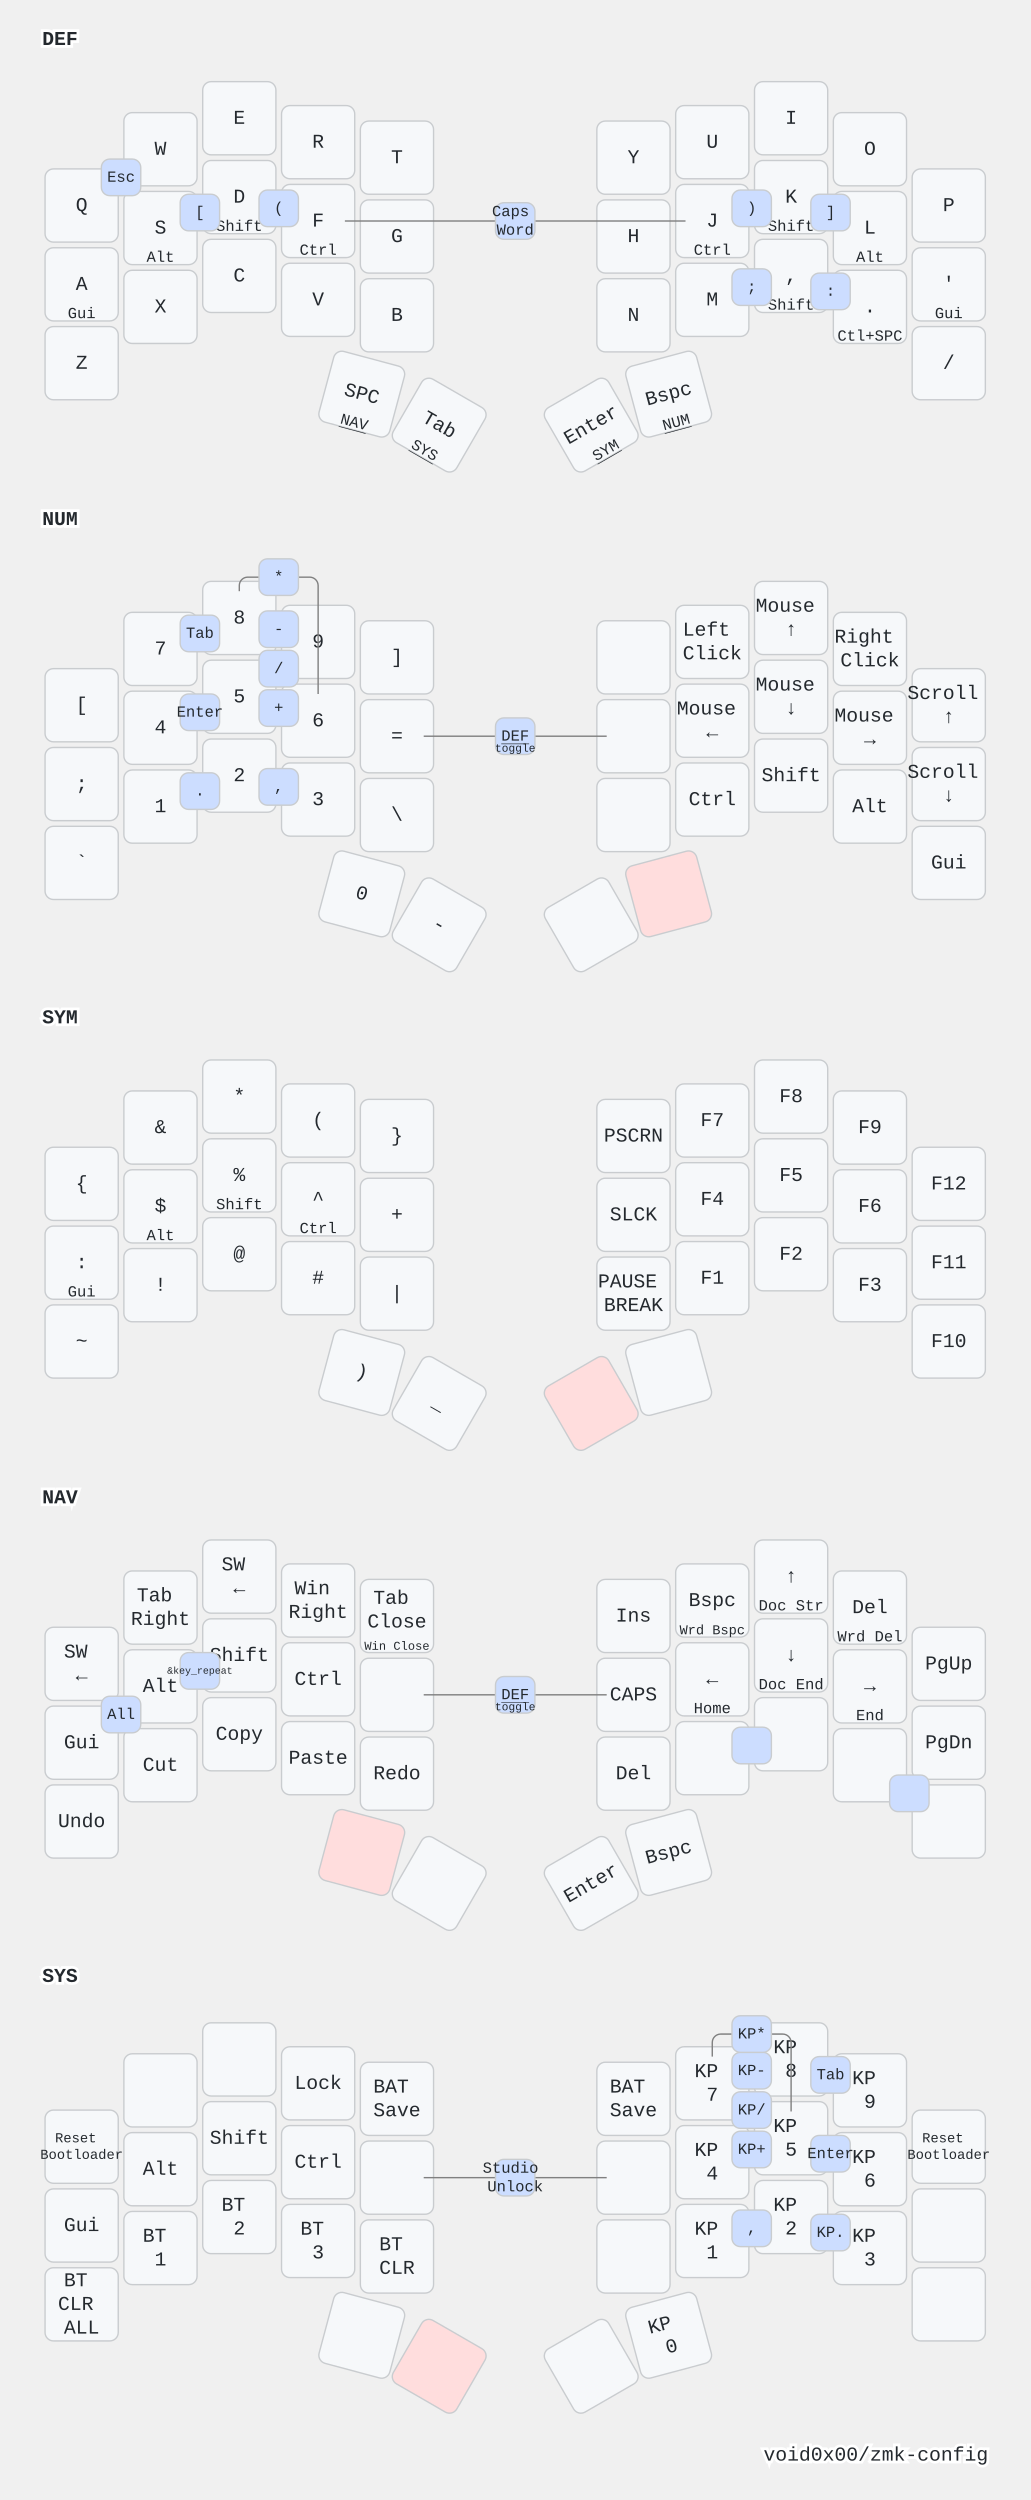
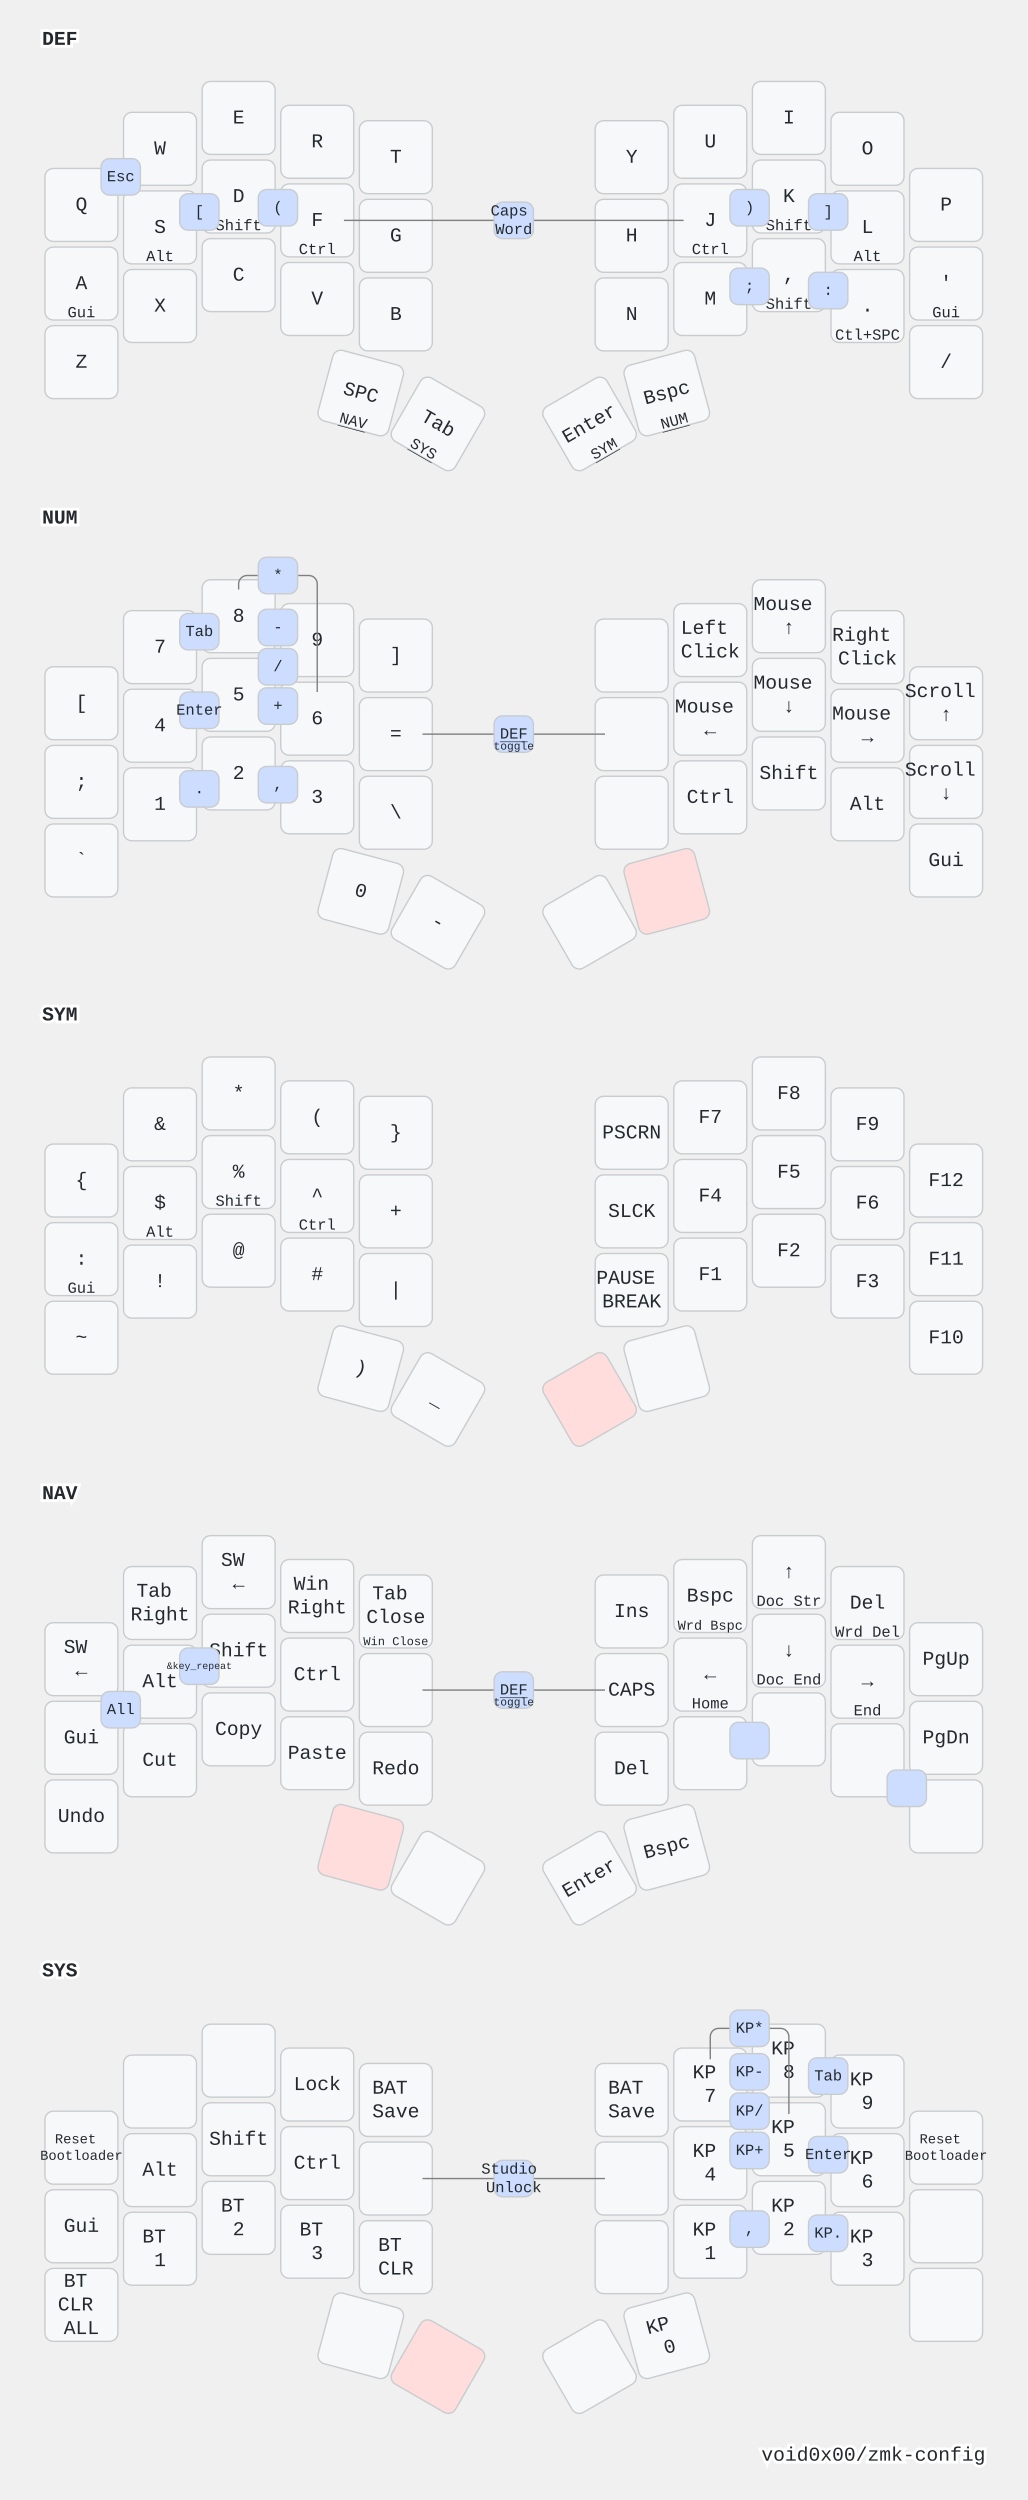
- <svg xmlns="http://www.w3.org/2000/svg" xmlns:xlink="http://www.w3.org/1999/xlink" width="732" height="1776" viewBox="0 0 732 1776" class="keymap">
+ <svg xmlns="http://www.w3.org/2000/svg" xmlns:xlink="http://www.w3.org/1999/xlink" width="732" height="1781" viewBox="0 0 732 1781" class="keymap">
  <defs>/* start glyphs */
<svg id="mdi:play-pause">
      <svg id="mdi-play-pause" viewBox="0 0 24 24">
        <path d="M3,5V19L11,12M13,19H16V5H13M18,5V19H21V5" />
      </svg>
    </svg>
    <svg id="mdi:skip-backward">
      <svg id="mdi-skip-backward" viewBox="0 0 24 24">
        <path d="M20,5V19L13,12M6,5V19H4V5M13,5V19L6,12" />
      </svg>
    </svg>
    <svg id="mdi:skip-forward">
      <svg id="mdi-skip-forward" viewBox="0 0 24 24">
        <path d="M4,5V19L11,12M18,5V19H20V5M11,5V19L18,12" />
      </svg>
    </svg>
    <svg id="mdi:volume-high">
      <svg id="mdi-volume-high" viewBox="0 0 24 24">
        <path d="M14,3.23V5.29C16.89,6.15 19,8.83 19,12C19,15.17 16.89,17.84 14,18.7V20.77C18,19.86 21,16.28 21,12C21,7.72 18,4.14 14,3.23M16.5,12C16.5,10.23 15.5,8.71 14,7.97V16C15.5,15.29 16.5,13.76 16.5,12M3,9V15H7L12,20V4L7,9H3Z" />
      </svg>
    </svg>
    <svg id="mdi:volume-medium">
      <svg id="mdi-volume-medium" viewBox="0 0 24 24">
        <path d="M5,9V15H9L14,20V4L9,9M18.5,12C18.5,10.23 17.5,8.71 16,7.97V16C17.5,15.29 18.5,13.76 18.5,12Z" />
      </svg>
    </svg>
    <svg id="mdi:volume-off">
      <svg id="mdi-volume-off" viewBox="0 0 24 24">
        <path d="M12,4L9.91,6.09L12,8.18M4.27,3L3,4.27L7.73,9H3V15H7L12,20V13.27L16.25,17.53C15.58,18.04 14.83,18.46 14,18.7V20.77C15.38,20.45 16.63,19.82 17.68,18.96L19.73,21L21,19.73L12,10.73M19,12C19,12.94 18.8,13.82 18.46,14.64L19.97,16.15C20.62,14.91 21,13.5 21,12C21,7.72 18,4.14 14,3.23V5.29C16.89,6.15 19,8.83 19,12M16.5,12C16.5,10.23 15.5,8.71 14,7.97V10.18L16.45,12.63C16.5,12.43 16.5,12.21 16.5,12Z" />
      </svg>
    </svg>
  </defs>/* end glyphs */
<style>/* inherit to force styles through use tags */
svg path {
    fill: inherit;
}

/* font and background color specifications */
svg.keymap {
    font-family: SFMono-Regular,Consolas,Liberation Mono,Menlo,monospace;
    font-size: 14px;
    font-kerning: normal;
    text-rendering: optimizeLegibility;
    fill: #24292e;
}

/* default key styling */
rect.key {
    fill: #f6f8fa;
}

rect.key, rect.combo {
    stroke: #c9cccf;
    stroke-width: 1;
}

/* default key side styling, only used is draw_key_sides is set */
rect.side {
    filter: brightness(90%);
}

/* color accent for combo boxes */
rect.combo, rect.combo-separate {
    fill: #cdf;
}

/* color accent for held keys */
rect.held, rect.combo.held {
    fill: #fdd;
}

/* color accent for ghost (optional) keys */
rect.ghost, rect.combo.ghost {
    stroke-dasharray: 4, 4;
    stroke-width: 2;
}

text {
    text-anchor: middle;
    dominant-baseline: middle;
}

/* styling for layer labels */
text.label {
    font-weight: bold;
    text-anchor: start;
    stroke: white;
    stroke-width: 4;
    paint-order: stroke;
}

/* styling for optional footer */
text.footer {
    text-anchor: end;
    dominant-baseline: auto;
    stroke: white;
    stroke-width: 4;
    paint-order: stroke;
}

/* styling for combo tap, and key non-tap label text */
text.combo, text.hold, text.shifted, text.left, text.right, text.tl, text.tr, text.bl, text.br {
    font-size: 11px;
}

text.hold, text.bl, text.br {
    text-anchor: middle;
    dominant-baseline: auto;
}

text.shifted, text.tl, text.tr {
    text-anchor: middle;
    dominant-baseline: hanging;
}

text.left, text.tl, text.bl {
    text-anchor: start;
}

text.right, text.tr, text.br {
    text-anchor: end;
}

text.layer-activator {
    text-decoration: underline;
}

/* styling for hold/shifted label text in combo box */
text.combo.hold, text.combo.shifted, text.combo.left, text.combo.right {
    font-size: 8px;
}

/* lighter symbol for transparent keys */
text.trans {
    fill: #7b7e81;
}

/* styling for combo dendrons */
path.combo {
    stroke-width: 1;
    stroke: gray;
    fill: none;
}

/* Start Tabler Icons Cleanup */
/* cannot use height/width with glyphs */
.icon-tabler &gt; path {
    fill: inherit;
    stroke: inherit;
    stroke-width: 2;
}
/* hide tabler's default box */
.icon-tabler &gt; path[stroke="none"][fill="none"] {
    visibility: hidden;
}
/* End Tabler Icons Cleanup */

@media (prefers-color-scheme: dark) {
svg.keymap { fill: #d1d6db; }
rect.key { fill: #3f4750; }
rect.key, rect.combo { stroke: #60666c; }
rect.combo, rect.combo-separate { fill: #1f3d7a; }
rect.held, rect.combo.held { fill: #854747; }
text.label, text.footer { stroke: black; }
text.trans { fill: #7e8184; }
path.combo { stroke: #7f7f7f; }

}</style>
  <g transform="translate(30, 0)" class="layer-DEF">
    <text x="0" y="28" class="label" id="DEF">DEF</text>
    <g transform="translate(0, 56)">
      <g transform="translate(28, 90)" class="key keypos-0">
        <rect rx="6" ry="6" x="-26" y="-26" width="52" height="52" class="key" />
        <text x="0" y="0" class="key tap">Q</text>
      </g>
      <g transform="translate(84, 50)" class="key keypos-1">
        <rect rx="6" ry="6" x="-26" y="-26" width="52" height="52" class="key" />
        <text x="0" y="0" class="key tap">W</text>
      </g>
      <g transform="translate(140, 28)" class="key keypos-2">
        <rect rx="6" ry="6" x="-26" y="-26" width="52" height="52" class="key" />
        <text x="0" y="0" class="key tap">E</text>
      </g>
      <g transform="translate(196, 45)" class="key keypos-3">
        <rect rx="6" ry="6" x="-26" y="-26" width="52" height="52" class="key" />
        <text x="0" y="0" class="key tap">R</text>
      </g>
      <g transform="translate(252, 56)" class="key keypos-4">
        <rect rx="6" ry="6" x="-26" y="-26" width="52" height="52" class="key" />
        <text x="0" y="0" class="key tap">T</text>
      </g>
      <g transform="translate(420, 56)" class="key keypos-5">
        <rect rx="6" ry="6" x="-26" y="-26" width="52" height="52" class="key" />
        <text x="0" y="0" class="key tap">Y</text>
      </g>
      <g transform="translate(476, 45)" class="key keypos-6">
        <rect rx="6" ry="6" x="-26" y="-26" width="52" height="52" class="key" />
        <text x="0" y="0" class="key tap">U</text>
      </g>
      <g transform="translate(532, 28)" class="key keypos-7">
        <rect rx="6" ry="6" x="-26" y="-26" width="52" height="52" class="key" />
        <text x="0" y="0" class="key tap">I</text>
      </g>
      <g transform="translate(588, 50)" class="key keypos-8">
        <rect rx="6" ry="6" x="-26" y="-26" width="52" height="52" class="key" />
        <text x="0" y="0" class="key tap">O</text>
      </g>
      <g transform="translate(644, 90)" class="key keypos-9">
        <rect rx="6" ry="6" x="-26" y="-26" width="52" height="52" class="key" />
        <text x="0" y="0" class="key tap">P</text>
      </g>
      <g transform="translate(28, 146)" class="key keypos-10">
        <rect rx="6" ry="6" x="-26" y="-26" width="52" height="52" class="key" />
        <text x="0" y="0" class="key tap">A</text>
        <text x="0" y="24" class="key hold">Gui</text>
      </g>
      <g transform="translate(84, 106)" class="key keypos-11">
        <rect rx="6" ry="6" x="-26" y="-26" width="52" height="52" class="key" />
        <text x="0" y="0" class="key tap">S</text>
        <text x="0" y="24" class="key hold">Alt</text>
      </g>
      <g transform="translate(140, 84)" class="key keypos-12">
        <rect rx="6" ry="6" x="-26" y="-26" width="52" height="52" class="key" />
        <text x="0" y="0" class="key tap">D</text>
        <text x="0" y="24" class="key hold">Shift</text>
      </g>
      <g transform="translate(196, 101)" class="key keypos-13">
        <rect rx="6" ry="6" x="-26" y="-26" width="52" height="52" class="key" />
        <text x="0" y="0" class="key tap">F</text>
        <text x="0" y="24" class="key hold">Ctrl</text>
      </g>
      <g transform="translate(252, 112)" class="key keypos-14">
        <rect rx="6" ry="6" x="-26" y="-26" width="52" height="52" class="key" />
        <text x="0" y="0" class="key tap">G</text>
      </g>
      <g transform="translate(420, 112)" class="key keypos-15">
        <rect rx="6" ry="6" x="-26" y="-26" width="52" height="52" class="key" />
        <text x="0" y="0" class="key tap">H</text>
      </g>
      <g transform="translate(476, 101)" class="key keypos-16">
        <rect rx="6" ry="6" x="-26" y="-26" width="52" height="52" class="key" />
        <text x="0" y="0" class="key tap">J</text>
        <text x="0" y="24" class="key hold">Ctrl</text>
      </g>
      <g transform="translate(532, 84)" class="key keypos-17">
        <rect rx="6" ry="6" x="-26" y="-26" width="52" height="52" class="key" />
        <text x="0" y="0" class="key tap">K</text>
        <text x="0" y="24" class="key hold">Shift</text>
      </g>
      <g transform="translate(588, 106)" class="key keypos-18">
        <rect rx="6" ry="6" x="-26" y="-26" width="52" height="52" class="key" />
        <text x="0" y="0" class="key tap">L</text>
        <text x="0" y="24" class="key hold">Alt</text>
      </g>
      <g transform="translate(644, 146)" class="key keypos-19">
        <rect rx="6" ry="6" x="-26" y="-26" width="52" height="52" class="key" />
        <text x="0" y="0" class="key tap">'</text>
        <text x="0" y="24" class="key hold">Gui</text>
      </g>
      <g transform="translate(28, 202)" class="key keypos-20">
        <rect rx="6" ry="6" x="-26" y="-26" width="52" height="52" class="key" />
        <text x="0" y="0" class="key tap">Z</text>
      </g>
      <g transform="translate(84, 162)" class="key keypos-21">
        <rect rx="6" ry="6" x="-26" y="-26" width="52" height="52" class="key" />
        <text x="0" y="0" class="key tap">X</text>
      </g>
      <g transform="translate(140, 140)" class="key keypos-22">
        <rect rx="6" ry="6" x="-26" y="-26" width="52" height="52" class="key" />
        <text x="0" y="0" class="key tap">C</text>
      </g>
      <g transform="translate(196, 157)" class="key keypos-23">
        <rect rx="6" ry="6" x="-26" y="-26" width="52" height="52" class="key" />
        <text x="0" y="0" class="key tap">V</text>
      </g>
      <g transform="translate(252, 168)" class="key keypos-24">
        <rect rx="6" ry="6" x="-26" y="-26" width="52" height="52" class="key" />
        <text x="0" y="0" class="key tap">B</text>
      </g>
      <g transform="translate(420, 168)" class="key keypos-25">
        <rect rx="6" ry="6" x="-26" y="-26" width="52" height="52" class="key" />
        <text x="0" y="0" class="key tap">N</text>
      </g>
      <g transform="translate(476, 157)" class="key keypos-26">
        <rect rx="6" ry="6" x="-26" y="-26" width="52" height="52" class="key" />
        <text x="0" y="0" class="key tap">M</text>
      </g>
      <g transform="translate(532, 140)" class="key keypos-27">
        <rect rx="6" ry="6" x="-26" y="-26" width="52" height="52" class="key" />
        <text x="0" y="0" class="key tap">,</text>
        <text x="0" y="24" class="key hold">Shift</text>
      </g>
      <g transform="translate(588, 162)" class="key keypos-28">
        <rect rx="6" ry="6" x="-26" y="-26" width="52" height="52" class="key" />
        <text x="0" y="0" class="key tap">.</text>
        <text x="0" y="24" class="key hold">Ctl+SPC</text>
      </g>
      <g transform="translate(644, 202)" class="key keypos-29">
        <rect rx="6" ry="6" x="-26" y="-26" width="52" height="52" class="key" />
        <text x="0" y="0" class="key tap">/</text>
      </g>
      <g transform="translate(227, 224) rotate(15.0)" class="key keypos-30">
        <rect rx="6" ry="6" x="-26" y="-26" width="52" height="52" class="key" />
        <text x="0" y="0" class="key tap">SPC</text>
        <a href="#NAV">
          <text x="0" y="24" class="key hold layer-activator">NAV</text>
        </a>
      </g>
      <g transform="translate(282, 246) rotate(30.0)" class="key keypos-31">
        <rect rx="6" ry="6" x="-26" y="-26" width="52" height="52" class="key" />
        <text x="0" y="0" class="key tap">Tab</text>
        <a href="#SYS">
          <text x="0" y="24" class="key hold layer-activator">SYS</text>
        </a>
      </g>
      <g transform="translate(390, 246) rotate(-30.0)" class="key keypos-32">
        <rect rx="6" ry="6" x="-26" y="-26" width="52" height="52" class="key" />
        <text x="0" y="0" class="key tap">Enter</text>
        <a href="#SYM">
          <text x="0" y="24" class="key hold layer-activator">SYM</text>
        </a>
      </g>
      <g transform="translate(445, 224) rotate(-15.0)" class="key keypos-33">
        <rect rx="6" ry="6" x="-26" y="-26" width="52" height="52" class="key" />
        <text x="0" y="0" class="key tap">Bspc</text>
        <a href="#NUM">
          <text x="0" y="24" class="key hold layer-activator">NUM</text>
        </a>
      </g>
      <g class="combo combopos-0">
        <rect rx="6" ry="6" x="42" y="57" width="28" height="26" class="combo" />
        <text x="56" y="70" class="combo tap">Esc</text>
      </g>
      <g class="combo combopos-1">
        <rect rx="6" ry="6" x="154" y="79" width="28" height="26" class="combo" />
        <text x="168" y="92" class="combo tap">(</text>
      </g>
      <g class="combo combopos-2">
        <rect rx="6" ry="6" x="490" y="79" width="28" height="26" class="combo" />
        <text x="504" y="92" class="combo tap">)</text>
      </g>
      <g class="combo combopos-3">
        <rect rx="6" ry="6" x="98" y="82" width="28" height="26" class="combo" />
        <text x="112" y="95" class="combo tap">[</text>
      </g>
      <g class="combo combopos-4">
        <rect rx="6" ry="6" x="546" y="82" width="28" height="26" class="combo" />
        <text x="560" y="95" class="combo tap">]</text>
      </g>
      <g class="combo combopos-5">
        <rect rx="6" ry="6" x="490" y="135" width="28" height="26" class="combo" />
        <text x="504" y="148" class="combo tap">;</text>
      </g>
      <g class="combo combopos-6">
        <rect rx="6" ry="6" x="546" y="138" width="28" height="26" class="combo" />
        <text x="560" y="151" class="combo tap">:</text>
      </g>
      <g class="combo combopos-7">
        <path d="M336,101 l-121,0" class="combo" />
        <path d="M336,101 l121,0" class="combo" />
        <rect rx="6" ry="6" x="322" y="88" width="28" height="26" class="combo" />
        <text x="336" y="101" class="combo tap">
          <tspan x="336" dy="-0.6em">Caps</tspan>
          <tspan x="336" dy="1.2em">Word</tspan>
        </text>
      </g>
    </g>
  </g>
  <g transform="translate(30, 341)" class="layer-NUM">
    <text x="0" y="28" class="label" id="NUM">NUM</text>
    <g transform="translate(0, 70)">
      <g transform="translate(28, 90)" class="key keypos-0">
        <rect rx="6" ry="6" x="-26" y="-26" width="52" height="52" class="key" />
        <text x="0" y="0" class="key tap">[</text>
      </g>
      <g transform="translate(84, 50)" class="key keypos-1">
        <rect rx="6" ry="6" x="-26" y="-26" width="52" height="52" class="key" />
        <text x="0" y="0" class="key tap">7</text>
      </g>
      <g transform="translate(140, 28)" class="key keypos-2">
        <rect rx="6" ry="6" x="-26" y="-26" width="52" height="52" class="key" />
        <text x="0" y="0" class="key tap">8</text>
      </g>
      <g transform="translate(196, 45)" class="key keypos-3">
        <rect rx="6" ry="6" x="-26" y="-26" width="52" height="52" class="key" />
        <text x="0" y="0" class="key tap">9</text>
      </g>
      <g transform="translate(252, 56)" class="key keypos-4">
        <rect rx="6" ry="6" x="-26" y="-26" width="52" height="52" class="key" />
        <text x="0" y="0" class="key tap">]</text>
      </g>
      <g transform="translate(420, 56)" class="key keypos-5">
        <rect rx="6" ry="6" x="-26" y="-26" width="52" height="52" class="key" />
      </g>
      <g transform="translate(476, 45)" class="key keypos-6">
        <rect rx="6" ry="6" x="-26" y="-26" width="52" height="52" class="key" />
        <text x="0" y="0" class="key tap">
          <tspan x="0" dy="-0.6em">Left</tspan>
          <tspan x="0" dy="1.2em">Click</tspan>
        </text>
      </g>
      <g transform="translate(532, 28)" class="key keypos-7">
        <rect rx="6" ry="6" x="-26" y="-26" width="52" height="52" class="key" />
        <text x="0" y="0" class="key tap">
          <tspan x="0" dy="-0.6em">Mouse</tspan>
          <tspan x="0" dy="1.2em">↑</tspan>
        </text>
      </g>
      <g transform="translate(588, 50)" class="key keypos-8">
        <rect rx="6" ry="6" x="-26" y="-26" width="52" height="52" class="key" />
        <text x="0" y="0" class="key tap">
          <tspan x="0" dy="-0.6em">Right</tspan>
          <tspan x="0" dy="1.2em">Click</tspan>
        </text>
      </g>
      <g transform="translate(644, 90)" class="key keypos-9">
        <rect rx="6" ry="6" x="-26" y="-26" width="52" height="52" class="key" />
        <text x="0" y="0" class="key tap">
          <tspan x="0" dy="-0.6em">Scroll</tspan>
          <tspan x="0" dy="1.2em">↑</tspan>
        </text>
      </g>
      <g transform="translate(28, 146)" class="key keypos-10">
        <rect rx="6" ry="6" x="-26" y="-26" width="52" height="52" class="key" />
        <text x="0" y="0" class="key tap">;</text>
      </g>
      <g transform="translate(84, 106)" class="key keypos-11">
        <rect rx="6" ry="6" x="-26" y="-26" width="52" height="52" class="key" />
        <text x="0" y="0" class="key tap">4</text>
      </g>
      <g transform="translate(140, 84)" class="key keypos-12">
        <rect rx="6" ry="6" x="-26" y="-26" width="52" height="52" class="key" />
        <text x="0" y="0" class="key tap">5</text>
      </g>
      <g transform="translate(196, 101)" class="key keypos-13">
        <rect rx="6" ry="6" x="-26" y="-26" width="52" height="52" class="key" />
        <text x="0" y="0" class="key tap">6</text>
      </g>
      <g transform="translate(252, 112)" class="key keypos-14">
        <rect rx="6" ry="6" x="-26" y="-26" width="52" height="52" class="key" />
        <text x="0" y="0" class="key tap">=</text>
      </g>
      <g transform="translate(420, 112)" class="key keypos-15">
        <rect rx="6" ry="6" x="-26" y="-26" width="52" height="52" class="key" />
      </g>
      <g transform="translate(476, 101)" class="key keypos-16">
        <rect rx="6" ry="6" x="-26" y="-26" width="52" height="52" class="key" />
        <text x="0" y="0" class="key tap">
          <tspan x="0" dy="-0.6em">Mouse</tspan>
          <tspan x="0" dy="1.2em">←</tspan>
        </text>
      </g>
      <g transform="translate(532, 84)" class="key keypos-17">
        <rect rx="6" ry="6" x="-26" y="-26" width="52" height="52" class="key" />
        <text x="0" y="0" class="key tap">
          <tspan x="0" dy="-0.6em">Mouse</tspan>
          <tspan x="0" dy="1.2em">↓</tspan>
        </text>
      </g>
      <g transform="translate(588, 106)" class="key keypos-18">
        <rect rx="6" ry="6" x="-26" y="-26" width="52" height="52" class="key" />
        <text x="0" y="0" class="key tap">
          <tspan x="0" dy="-0.6em">Mouse</tspan>
          <tspan x="0" dy="1.2em">→</tspan>
        </text>
      </g>
      <g transform="translate(644, 146)" class="key keypos-19">
        <rect rx="6" ry="6" x="-26" y="-26" width="52" height="52" class="key" />
        <text x="0" y="0" class="key tap">
          <tspan x="0" dy="-0.6em">Scroll</tspan>
          <tspan x="0" dy="1.2em">↓</tspan>
        </text>
      </g>
      <g transform="translate(28, 202)" class="key keypos-20">
        <rect rx="6" ry="6" x="-26" y="-26" width="52" height="52" class="key" />
        <text x="0" y="0" class="key tap">`</text>
      </g>
      <g transform="translate(84, 162)" class="key keypos-21">
        <rect rx="6" ry="6" x="-26" y="-26" width="52" height="52" class="key" />
        <text x="0" y="0" class="key tap">1</text>
      </g>
      <g transform="translate(140, 140)" class="key keypos-22">
        <rect rx="6" ry="6" x="-26" y="-26" width="52" height="52" class="key" />
        <text x="0" y="0" class="key tap">2</text>
      </g>
      <g transform="translate(196, 157)" class="key keypos-23">
        <rect rx="6" ry="6" x="-26" y="-26" width="52" height="52" class="key" />
        <text x="0" y="0" class="key tap">3</text>
      </g>
      <g transform="translate(252, 168)" class="key keypos-24">
        <rect rx="6" ry="6" x="-26" y="-26" width="52" height="52" class="key" />
        <text x="0" y="0" class="key tap">\</text>
      </g>
      <g transform="translate(420, 168)" class="key keypos-25">
        <rect rx="6" ry="6" x="-26" y="-26" width="52" height="52" class="key" />
      </g>
      <g transform="translate(476, 157)" class="key keypos-26">
        <rect rx="6" ry="6" x="-26" y="-26" width="52" height="52" class="key" />
        <text x="0" y="0" class="key tap">Ctrl</text>
      </g>
      <g transform="translate(532, 140)" class="key keypos-27">
        <rect rx="6" ry="6" x="-26" y="-26" width="52" height="52" class="key" />
        <text x="0" y="0" class="key tap">Shift</text>
      </g>
      <g transform="translate(588, 162)" class="key keypos-28">
        <rect rx="6" ry="6" x="-26" y="-26" width="52" height="52" class="key" />
        <text x="0" y="0" class="key tap">Alt</text>
      </g>
      <g transform="translate(644, 202)" class="key keypos-29">
        <rect rx="6" ry="6" x="-26" y="-26" width="52" height="52" class="key" />
        <text x="0" y="0" class="key tap">Gui</text>
      </g>
      <g transform="translate(227, 224) rotate(15.0)" class="key keypos-30">
        <rect rx="6" ry="6" x="-26" y="-26" width="52" height="52" class="key" />
        <text x="0" y="0" class="key tap">0</text>
      </g>
      <g transform="translate(282, 246) rotate(30.0)" class="key keypos-31">
        <rect rx="6" ry="6" x="-26" y="-26" width="52" height="52" class="key" />
        <text x="0" y="0" class="key tap">-</text>
      </g>
      <g transform="translate(390, 246) rotate(-30.0)" class="key trans keypos-32">
        <rect rx="6" ry="6" x="-26" y="-26" width="52" height="52" class="key trans" />
      </g>
      <g transform="translate(445, 224) rotate(-15.0)" class="key held keypos-33">
        <rect rx="6" ry="6" x="-26" y="-26" width="52" height="52" class="key held" />
      </g>
      <g class="combo combopos-0">
        <path d="M336,112 l-65,0" class="combo" />
        <path d="M336,112 l65,0" class="combo" />
        <rect rx="6" ry="6" x="322" y="99" width="28" height="26" class="combo" />
        <a href="#DEF">
          <text x="336" y="112" class="combo tap layer-activator">DEF</text>
        </a>
        <text x="336" y="123" class="combo hold">toggle</text>
      </g>
      <g class="combo combopos-1">
        <rect rx="6" ry="6" x="154" y="79" width="28" height="26" class="combo" />
        <text x="168" y="92" class="combo tap">+</text>
      </g>
      <g class="combo combopos-2">
        <rect rx="6" ry="6" x="154" y="23" width="28" height="26" class="combo" />
        <text x="168" y="36" class="combo tap">-</text>
      </g>
      <g class="combo combopos-3">
        <path d="M168,-1 h-22 a6.0,6.0 0 0 0 -6.0,6.0 v4" class="combo" />
        <path d="M168,-1 h22 a6.0,6.0 0 0 1 6.0,6.0 v77" class="combo" />
        <rect rx="6" ry="6" x="154" y="-14" width="28" height="26" class="combo" />
        <text x="168" y="-1" class="combo tap">*</text>
      </g>
      <g class="combo combopos-4">
        <rect rx="6" ry="6" x="154" y="51" width="28" height="26" class="combo" />
        <text x="168" y="64" class="combo tap">/</text>
      </g>
      <g class="combo combopos-5">
        <rect rx="6" ry="6" x="154" y="135" width="28" height="26" class="combo" />
        <text x="168" y="148" class="combo tap">,</text>
      </g>
      <g class="combo combopos-6">
        <rect rx="6" ry="6" x="98" y="138" width="28" height="26" class="combo" />
        <text x="112" y="151" class="combo tap">.</text>
      </g>
      <g class="combo combopos-7">
        <rect rx="6" ry="6" x="98" y="82" width="28" height="26" class="combo" />
        <text x="112" y="95" class="combo tap">Enter</text>
      </g>
      <g class="combo combopos-8">
        <rect rx="6" ry="6" x="98" y="26" width="28" height="26" class="combo" />
        <text x="112" y="39" class="combo tap">Tab</text>
      </g>
    </g>
  </g>
  <g transform="translate(30, 695)" class="layer-SYM">
    <text x="0" y="28" class="label" id="SYM">SYM</text>
    <g transform="translate(0, 56)">
      <g transform="translate(28, 90)" class="key keypos-0">
        <rect rx="6" ry="6" x="-26" y="-26" width="52" height="52" class="key" />
        <text x="0" y="0" class="key tap">{</text>
      </g>
      <g transform="translate(84, 50)" class="key keypos-1">
        <rect rx="6" ry="6" x="-26" y="-26" width="52" height="52" class="key" />
        <text x="0" y="0" class="key tap">&amp;</text>
      </g>
      <g transform="translate(140, 28)" class="key keypos-2">
        <rect rx="6" ry="6" x="-26" y="-26" width="52" height="52" class="key" />
        <text x="0" y="0" class="key tap">*</text>
      </g>
      <g transform="translate(196, 45)" class="key keypos-3">
        <rect rx="6" ry="6" x="-26" y="-26" width="52" height="52" class="key" />
        <text x="0" y="0" class="key tap">(</text>
      </g>
      <g transform="translate(252, 56)" class="key keypos-4">
        <rect rx="6" ry="6" x="-26" y="-26" width="52" height="52" class="key" />
        <text x="0" y="0" class="key tap">}</text>
      </g>
      <g transform="translate(420, 56)" class="key keypos-5">
        <rect rx="6" ry="6" x="-26" y="-26" width="52" height="52" class="key" />
        <text x="0" y="0" class="key tap">PSCRN</text>
      </g>
      <g transform="translate(476, 45)" class="key keypos-6">
        <rect rx="6" ry="6" x="-26" y="-26" width="52" height="52" class="key" />
        <text x="0" y="0" class="key tap">F7</text>
      </g>
      <g transform="translate(532, 28)" class="key keypos-7">
        <rect rx="6" ry="6" x="-26" y="-26" width="52" height="52" class="key" />
        <text x="0" y="0" class="key tap">F8</text>
      </g>
      <g transform="translate(588, 50)" class="key keypos-8">
        <rect rx="6" ry="6" x="-26" y="-26" width="52" height="52" class="key" />
        <text x="0" y="0" class="key tap">F9</text>
      </g>
      <g transform="translate(644, 90)" class="key keypos-9">
        <rect rx="6" ry="6" x="-26" y="-26" width="52" height="52" class="key" />
        <text x="0" y="0" class="key tap">F12</text>
      </g>
      <g transform="translate(28, 146)" class="key keypos-10">
        <rect rx="6" ry="6" x="-26" y="-26" width="52" height="52" class="key" />
        <text x="0" y="0" class="key tap">:</text>
        <text x="0" y="24" class="key hold">Gui</text>
      </g>
      <g transform="translate(84, 106)" class="key keypos-11">
        <rect rx="6" ry="6" x="-26" y="-26" width="52" height="52" class="key" />
        <text x="0" y="0" class="key tap">$</text>
        <text x="0" y="24" class="key hold">Alt</text>
      </g>
      <g transform="translate(140, 84)" class="key keypos-12">
        <rect rx="6" ry="6" x="-26" y="-26" width="52" height="52" class="key" />
        <text x="0" y="0" class="key tap">%</text>
        <text x="0" y="24" class="key hold">Shift</text>
      </g>
      <g transform="translate(196, 101)" class="key keypos-13">
        <rect rx="6" ry="6" x="-26" y="-26" width="52" height="52" class="key" />
        <text x="0" y="0" class="key tap">^</text>
        <text x="0" y="24" class="key hold">Ctrl</text>
      </g>
      <g transform="translate(252, 112)" class="key keypos-14">
        <rect rx="6" ry="6" x="-26" y="-26" width="52" height="52" class="key" />
        <text x="0" y="0" class="key tap">+</text>
      </g>
      <g transform="translate(420, 112)" class="key keypos-15">
        <rect rx="6" ry="6" x="-26" y="-26" width="52" height="52" class="key" />
        <text x="0" y="0" class="key tap">SLCK</text>
      </g>
      <g transform="translate(476, 101)" class="key keypos-16">
        <rect rx="6" ry="6" x="-26" y="-26" width="52" height="52" class="key" />
        <text x="0" y="0" class="key tap">F4</text>
      </g>
      <g transform="translate(532, 84)" class="key keypos-17">
        <rect rx="6" ry="6" x="-26" y="-26" width="52" height="52" class="key" />
        <text x="0" y="0" class="key tap">F5</text>
      </g>
      <g transform="translate(588, 106)" class="key keypos-18">
        <rect rx="6" ry="6" x="-26" y="-26" width="52" height="52" class="key" />
        <text x="0" y="0" class="key tap">F6</text>
      </g>
      <g transform="translate(644, 146)" class="key keypos-19">
        <rect rx="6" ry="6" x="-26" y="-26" width="52" height="52" class="key" />
        <text x="0" y="0" class="key tap">F11</text>
      </g>
      <g transform="translate(28, 202)" class="key keypos-20">
        <rect rx="6" ry="6" x="-26" y="-26" width="52" height="52" class="key" />
        <text x="0" y="0" class="key tap">~</text>
      </g>
      <g transform="translate(84, 162)" class="key keypos-21">
        <rect rx="6" ry="6" x="-26" y="-26" width="52" height="52" class="key" />
        <text x="0" y="0" class="key tap">!</text>
      </g>
      <g transform="translate(140, 140)" class="key keypos-22">
        <rect rx="6" ry="6" x="-26" y="-26" width="52" height="52" class="key" />
        <text x="0" y="0" class="key tap">@</text>
      </g>
      <g transform="translate(196, 157)" class="key keypos-23">
        <rect rx="6" ry="6" x="-26" y="-26" width="52" height="52" class="key" />
        <text x="0" y="0" class="key tap">#</text>
      </g>
      <g transform="translate(252, 168)" class="key keypos-24">
        <rect rx="6" ry="6" x="-26" y="-26" width="52" height="52" class="key" />
        <text x="0" y="0" class="key tap">|</text>
      </g>
      <g transform="translate(420, 168)" class="key keypos-25">
        <rect rx="6" ry="6" x="-26" y="-26" width="52" height="52" class="key" />
        <text x="0" y="0" class="key tap">
          <tspan x="0" dy="-0.6em">PAUSE</tspan>
          <tspan x="0" dy="1.2em">BREAK</tspan>
        </text>
      </g>
      <g transform="translate(476, 157)" class="key keypos-26">
        <rect rx="6" ry="6" x="-26" y="-26" width="52" height="52" class="key" />
        <text x="0" y="0" class="key tap">F1</text>
      </g>
      <g transform="translate(532, 140)" class="key keypos-27">
        <rect rx="6" ry="6" x="-26" y="-26" width="52" height="52" class="key" />
        <text x="0" y="0" class="key tap">F2</text>
      </g>
      <g transform="translate(588, 162)" class="key keypos-28">
        <rect rx="6" ry="6" x="-26" y="-26" width="52" height="52" class="key" />
        <text x="0" y="0" class="key tap">F3</text>
      </g>
      <g transform="translate(644, 202)" class="key keypos-29">
        <rect rx="6" ry="6" x="-26" y="-26" width="52" height="52" class="key" />
        <text x="0" y="0" class="key tap">F10</text>
      </g>
      <g transform="translate(227, 224) rotate(15.0)" class="key keypos-30">
        <rect rx="6" ry="6" x="-26" y="-26" width="52" height="52" class="key" />
        <text x="0" y="0" class="key tap">)</text>
      </g>
      <g transform="translate(282, 246) rotate(30.0)" class="key keypos-31">
        <rect rx="6" ry="6" x="-26" y="-26" width="52" height="52" class="key" />
        <text x="0" y="0" class="key tap">_</text>
      </g>
      <g transform="translate(390, 246) rotate(-30.0)" class="key held keypos-32">
        <rect rx="6" ry="6" x="-26" y="-26" width="52" height="52" class="key held" />
      </g>
      <g transform="translate(445, 224) rotate(-15.0)" class="key trans keypos-33">
        <rect rx="6" ry="6" x="-26" y="-26" width="52" height="52" class="key trans" />
      </g>
    </g>
  </g>
  <g transform="translate(30, 1036)" class="layer-NAV">
    <text x="0" y="28" class="label" id="NAV">NAV</text>
    <g transform="translate(0, 56)">
      <g transform="translate(28, 90)" class="key keypos-0">
        <rect rx="6" ry="6" x="-26" y="-26" width="52" height="52" class="key" />
        <text x="0" y="0" class="key tap">
          <tspan x="0" dy="-0.6em">SW</tspan>
          <tspan x="0" dy="1.2em">←</tspan>
        </text>
      </g>
      <g transform="translate(84, 50)" class="key keypos-1">
        <rect rx="6" ry="6" x="-26" y="-26" width="52" height="52" class="key" />
        <text x="0" y="0" class="key tap">
          <tspan x="0" dy="-0.6em">Tab</tspan>
          <tspan x="0" dy="1.2em">Right</tspan>
        </text>
      </g>
      <g transform="translate(140, 28)" class="key keypos-2">
        <rect rx="6" ry="6" x="-26" y="-26" width="52" height="52" class="key" />
        <text x="0" y="0" class="key tap">
          <tspan x="0" dy="-0.6em">SW</tspan>
          <tspan x="0" dy="1.2em">←</tspan>
        </text>
      </g>
      <g transform="translate(196, 45)" class="key keypos-3">
        <rect rx="6" ry="6" x="-26" y="-26" width="52" height="52" class="key" />
        <text x="0" y="0" class="key tap">
          <tspan x="0" dy="-0.6em">Win</tspan>
          <tspan x="0" dy="1.2em">Right</tspan>
        </text>
      </g>
      <g transform="translate(252, 56)" class="key keypos-4">
        <rect rx="6" ry="6" x="-26" y="-26" width="52" height="52" class="key" />
        <text x="0" y="0" class="key tap">
          <tspan x="0" dy="-0.9em">Tab</tspan>
          <tspan x="0" dy="1.2em">Close</tspan>
        </text>
        <text x="0" y="24" class="key hold">
          <tspan style="font-size: 78%">Win Close</tspan>
        </text>
      </g>
      <g transform="translate(420, 56)" class="key keypos-5">
        <rect rx="6" ry="6" x="-26" y="-26" width="52" height="52" class="key" />
        <text x="0" y="0" class="key tap">Ins</text>
      </g>
      <g transform="translate(476, 45)" class="key keypos-6">
        <rect rx="6" ry="6" x="-26" y="-26" width="52" height="52" class="key" />
        <text x="0" y="0" class="key tap">Bspc</text>
        <text x="0" y="24" class="key hold">
          <tspan style="font-size: 88%">Wrd Bspc</tspan>
        </text>
      </g>
      <g transform="translate(532, 28)" class="key keypos-7">
        <rect rx="6" ry="6" x="-26" y="-26" width="52" height="52" class="key" />
        <text x="0" y="0" class="key tap">↑</text>
        <text x="0" y="24" class="key hold">Doc Str</text>
      </g>
      <g transform="translate(588, 50)" class="key keypos-8">
        <rect rx="6" ry="6" x="-26" y="-26" width="52" height="52" class="key" />
        <text x="0" y="0" class="key tap">Del</text>
        <text x="0" y="24" class="key hold">Wrd Del</text>
      </g>
      <g transform="translate(644, 90)" class="key keypos-9">
        <rect rx="6" ry="6" x="-26" y="-26" width="52" height="52" class="key" />
        <text x="0" y="0" class="key tap">PgUp</text>
      </g>
      <g transform="translate(28, 146)" class="key keypos-10">
        <rect rx="6" ry="6" x="-26" y="-26" width="52" height="52" class="key" />
        <text x="0" y="0" class="key tap">Gui</text>
      </g>
      <g transform="translate(84, 106)" class="key keypos-11">
        <rect rx="6" ry="6" x="-26" y="-26" width="52" height="52" class="key" />
        <text x="0" y="0" class="key tap">Alt</text>
      </g>
      <g transform="translate(140, 84)" class="key keypos-12">
        <rect rx="6" ry="6" x="-26" y="-26" width="52" height="52" class="key" />
        <text x="0" y="0" class="key tap">Shift</text>
      </g>
      <g transform="translate(196, 101)" class="key keypos-13">
        <rect rx="6" ry="6" x="-26" y="-26" width="52" height="52" class="key" />
        <text x="0" y="0" class="key tap">Ctrl</text>
      </g>
      <g transform="translate(252, 112)" class="key keypos-14">
        <rect rx="6" ry="6" x="-26" y="-26" width="52" height="52" class="key" />
      </g>
      <g transform="translate(420, 112)" class="key keypos-15">
        <rect rx="6" ry="6" x="-26" y="-26" width="52" height="52" class="key" />
        <text x="0" y="0" class="key tap">CAPS</text>
      </g>
      <g transform="translate(476, 101)" class="key keypos-16">
        <rect rx="6" ry="6" x="-26" y="-26" width="52" height="52" class="key" />
        <text x="0" y="0" class="key tap">←</text>
        <text x="0" y="24" class="key hold">Home</text>
      </g>
      <g transform="translate(532, 84)" class="key keypos-17">
        <rect rx="6" ry="6" x="-26" y="-26" width="52" height="52" class="key" />
        <text x="0" y="0" class="key tap">↓</text>
        <text x="0" y="24" class="key hold">Doc End</text>
      </g>
      <g transform="translate(588, 106)" class="key keypos-18">
        <rect rx="6" ry="6" x="-26" y="-26" width="52" height="52" class="key" />
        <text x="0" y="0" class="key tap">→</text>
        <text x="0" y="24" class="key hold">End</text>
      </g>
      <g transform="translate(644, 146)" class="key keypos-19">
        <rect rx="6" ry="6" x="-26" y="-26" width="52" height="52" class="key" />
        <text x="0" y="0" class="key tap">PgDn</text>
      </g>
      <g transform="translate(28, 202)" class="key keypos-20">
        <rect rx="6" ry="6" x="-26" y="-26" width="52" height="52" class="key" />
        <text x="0" y="0" class="key tap">Undo</text>
      </g>
      <g transform="translate(84, 162)" class="key keypos-21">
        <rect rx="6" ry="6" x="-26" y="-26" width="52" height="52" class="key" />
        <text x="0" y="0" class="key tap">Cut</text>
      </g>
      <g transform="translate(140, 140)" class="key keypos-22">
        <rect rx="6" ry="6" x="-26" y="-26" width="52" height="52" class="key" />
        <text x="0" y="0" class="key tap">Copy</text>
      </g>
      <g transform="translate(196, 157)" class="key keypos-23">
        <rect rx="6" ry="6" x="-26" y="-26" width="52" height="52" class="key" />
        <text x="0" y="0" class="key tap">Paste</text>
      </g>
      <g transform="translate(252, 168)" class="key keypos-24">
        <rect rx="6" ry="6" x="-26" y="-26" width="52" height="52" class="key" />
        <text x="0" y="0" class="key tap">Redo</text>
      </g>
      <g transform="translate(420, 168)" class="key keypos-25">
        <rect rx="6" ry="6" x="-26" y="-26" width="52" height="52" class="key" />
        <text x="0" y="0" class="key tap">Del</text>
      </g>
      <g transform="translate(476, 157)" class="key keypos-26">
        <rect rx="6" ry="6" x="-26" y="-26" width="52" height="52" class="key" />
        <use href="#mdi:skip-backward" xlink:href="#mdi:skip-backward" x="-7" y="-7" height="14" width="14.0" class="key tap glyph mdi:skip-backward" />
      </g>
      <g transform="translate(532, 140)" class="key keypos-27">
        <rect rx="6" ry="6" x="-26" y="-26" width="52" height="52" class="key" />
        <use href="#mdi:skip-forward" xlink:href="#mdi:skip-forward" x="-7" y="-7" height="14" width="14.0" class="key tap glyph mdi:skip-forward" />
      </g>
      <g transform="translate(588, 162)" class="key keypos-28">
        <rect rx="6" ry="6" x="-26" y="-26" width="52" height="52" class="key" />
        <use href="#mdi:volume-medium" xlink:href="#mdi:volume-medium" x="-7" y="-7" height="14" width="14.0" class="key tap glyph mdi:volume-medium" />
      </g>
      <g transform="translate(644, 202)" class="key keypos-29">
        <rect rx="6" ry="6" x="-26" y="-26" width="52" height="52" class="key" />
        <use href="#mdi:volume-high" xlink:href="#mdi:volume-high" x="-7" y="-7" height="14" width="14.0" class="key tap glyph mdi:volume-high" />
      </g>
      <g transform="translate(227, 224) rotate(15.0)" class="key held keypos-30">
        <rect rx="6" ry="6" x="-26" y="-26" width="52" height="52" class="key held" />
      </g>
      <g transform="translate(282, 246) rotate(30.0)" class="key trans keypos-31">
        <rect rx="6" ry="6" x="-26" y="-26" width="52" height="52" class="key trans" />
      </g>
      <g transform="translate(390, 246) rotate(-30.0)" class="key keypos-32">
        <rect rx="6" ry="6" x="-26" y="-26" width="52" height="52" class="key" />
        <text x="0" y="0" class="key tap">Enter</text>
      </g>
      <g transform="translate(445, 224) rotate(-15.0)" class="key keypos-33">
        <rect rx="6" ry="6" x="-26" y="-26" width="52" height="52" class="key" />
        <text x="0" y="0" class="key tap">Bspc</text>
      </g>
      <g class="combo combopos-0">
        <rect rx="6" ry="6" x="42" y="113" width="28" height="26" class="combo" />
        <text x="56" y="126" class="combo tap">All</text>
      </g>
      <g class="combo combopos-1">
        <rect rx="6" ry="6" x="98" y="82" width="28" height="26" class="combo" />
        <text x="112" y="95" class="combo tap">
          <tspan style="font-size: 64%">&amp;key_repeat</tspan>
        </text>
      </g>
      <g class="combo combopos-2">
        <rect rx="6" ry="6" x="602" y="169" width="28" height="26" class="combo" />
        <use href="#mdi:volume-off" xlink:href="#mdi:volume-off" x="609" y="175" height="14" width="14.0" class="combo tap glyph mdi:volume-off" />
      </g>
      <g class="combo combopos-3">
        <rect rx="6" ry="6" x="490" y="135" width="28" height="26" class="combo" />
        <use href="#mdi:play-pause" xlink:href="#mdi:play-pause" x="497" y="141" height="14" width="14.0" class="combo tap glyph mdi:play-pause" />
      </g>
      <g class="combo combopos-4">
        <path d="M336,112 l-65,0" class="combo" />
        <path d="M336,112 l65,0" class="combo" />
        <rect rx="6" ry="6" x="322" y="99" width="28" height="26" class="combo" />
        <a href="#DEF">
          <text x="336" y="112" class="combo tap layer-activator">DEF</text>
        </a>
        <text x="336" y="123" class="combo hold">toggle</text>
      </g>
    </g>
  </g>
  <g transform="translate(30, 1376)" class="layer-SYS">
    <text x="0" y="28" class="label" id="SYS">SYS</text>
-     <g transform="translate(0, 59)">
+     <g transform="translate(0, 64)">
      <g transform="translate(28, 90)" class="key keypos-0">
        <rect rx="6" ry="6" x="-26" y="-26" width="52" height="52" class="key" />
        <text x="0" y="0" class="key tap">
          <tspan x="0" dy="-0.6em" style="font-size: 70%">Reset</tspan>
          <tspan x="0" dy="1.2em" style="font-size: 70%">Bootloader</tspan>
        </text>
      </g>
      <g transform="translate(84, 50)" class="key keypos-1">
        <rect rx="6" ry="6" x="-26" y="-26" width="52" height="52" class="key" />
      </g>
      <g transform="translate(140, 28)" class="key keypos-2">
        <rect rx="6" ry="6" x="-26" y="-26" width="52" height="52" class="key" />
      </g>
      <g transform="translate(196, 45)" class="key keypos-3">
        <rect rx="6" ry="6" x="-26" y="-26" width="52" height="52" class="key" />
        <text x="0" y="0" class="key tap">Lock</text>
      </g>
      <g transform="translate(252, 56)" class="key keypos-4">
        <rect rx="6" ry="6" x="-26" y="-26" width="52" height="52" class="key" />
        <text x="0" y="0" class="key tap">
          <tspan x="0" dy="-0.6em">BAT</tspan>
          <tspan x="0" dy="1.2em">Save</tspan>
        </text>
      </g>
      <g transform="translate(420, 56)" class="key keypos-5">
        <rect rx="6" ry="6" x="-26" y="-26" width="52" height="52" class="key" />
        <text x="0" y="0" class="key tap">
          <tspan x="0" dy="-0.6em">BAT</tspan>
          <tspan x="0" dy="1.2em">Save</tspan>
        </text>
      </g>
      <g transform="translate(476, 45)" class="key keypos-6">
        <rect rx="6" ry="6" x="-26" y="-26" width="52" height="52" class="key" />
        <text x="0" y="0" class="key tap">
          <tspan x="0" dy="-0.6em">KP</tspan>
          <tspan x="0" dy="1.2em">7</tspan>
        </text>
      </g>
      <g transform="translate(532, 28)" class="key keypos-7">
        <rect rx="6" ry="6" x="-26" y="-26" width="52" height="52" class="key" />
        <text x="0" y="0" class="key tap">
          <tspan x="0" dy="-0.6em">KP</tspan>
          <tspan x="0" dy="1.2em">8</tspan>
        </text>
      </g>
      <g transform="translate(588, 50)" class="key keypos-8">
        <rect rx="6" ry="6" x="-26" y="-26" width="52" height="52" class="key" />
        <text x="0" y="0" class="key tap">
          <tspan x="0" dy="-0.6em">KP</tspan>
          <tspan x="0" dy="1.2em">9</tspan>
        </text>
      </g>
      <g transform="translate(644, 90)" class="key keypos-9">
        <rect rx="6" ry="6" x="-26" y="-26" width="52" height="52" class="key" />
        <text x="0" y="0" class="key tap">
          <tspan x="0" dy="-0.6em" style="font-size: 70%">Reset</tspan>
          <tspan x="0" dy="1.2em" style="font-size: 70%">Bootloader</tspan>
        </text>
      </g>
      <g transform="translate(28, 146)" class="key keypos-10">
        <rect rx="6" ry="6" x="-26" y="-26" width="52" height="52" class="key" />
        <text x="0" y="0" class="key tap">Gui</text>
      </g>
      <g transform="translate(84, 106)" class="key keypos-11">
        <rect rx="6" ry="6" x="-26" y="-26" width="52" height="52" class="key" />
        <text x="0" y="0" class="key tap">Alt</text>
      </g>
      <g transform="translate(140, 84)" class="key keypos-12">
        <rect rx="6" ry="6" x="-26" y="-26" width="52" height="52" class="key" />
        <text x="0" y="0" class="key tap">Shift</text>
      </g>
      <g transform="translate(196, 101)" class="key keypos-13">
        <rect rx="6" ry="6" x="-26" y="-26" width="52" height="52" class="key" />
        <text x="0" y="0" class="key tap">Ctrl</text>
      </g>
      <g transform="translate(252, 112)" class="key keypos-14">
        <rect rx="6" ry="6" x="-26" y="-26" width="52" height="52" class="key" />
      </g>
      <g transform="translate(420, 112)" class="key keypos-15">
        <rect rx="6" ry="6" x="-26" y="-26" width="52" height="52" class="key" />
      </g>
      <g transform="translate(476, 101)" class="key keypos-16">
        <rect rx="6" ry="6" x="-26" y="-26" width="52" height="52" class="key" />
        <text x="0" y="0" class="key tap">
          <tspan x="0" dy="-0.6em">KP</tspan>
          <tspan x="0" dy="1.2em">4</tspan>
        </text>
      </g>
      <g transform="translate(532, 84)" class="key keypos-17">
        <rect rx="6" ry="6" x="-26" y="-26" width="52" height="52" class="key" />
        <text x="0" y="0" class="key tap">
          <tspan x="0" dy="-0.6em">KP</tspan>
          <tspan x="0" dy="1.2em">5</tspan>
        </text>
      </g>
      <g transform="translate(588, 106)" class="key keypos-18">
        <rect rx="6" ry="6" x="-26" y="-26" width="52" height="52" class="key" />
        <text x="0" y="0" class="key tap">
          <tspan x="0" dy="-0.6em">KP</tspan>
          <tspan x="0" dy="1.2em">6</tspan>
        </text>
      </g>
      <g transform="translate(644, 146)" class="key keypos-19">
        <rect rx="6" ry="6" x="-26" y="-26" width="52" height="52" class="key" />
      </g>
      <g transform="translate(28, 202)" class="key keypos-20">
        <rect rx="6" ry="6" x="-26" y="-26" width="52" height="52" class="key" />
        <text x="0" y="0" class="key tap">
          <tspan x="0" dy="-1.2em">BT</tspan>
          <tspan x="0" dy="1.2em">CLR</tspan>
          <tspan x="0" dy="1.2em">ALL</tspan>
        </text>
      </g>
      <g transform="translate(84, 162)" class="key keypos-21">
        <rect rx="6" ry="6" x="-26" y="-26" width="52" height="52" class="key" />
        <text x="0" y="0" class="key tap">
          <tspan x="0" dy="-0.6em">BT</tspan>
          <tspan x="0" dy="1.2em">1</tspan>
        </text>
      </g>
      <g transform="translate(140, 140)" class="key keypos-22">
        <rect rx="6" ry="6" x="-26" y="-26" width="52" height="52" class="key" />
        <text x="0" y="0" class="key tap">
          <tspan x="0" dy="-0.6em">BT</tspan>
          <tspan x="0" dy="1.2em">2</tspan>
        </text>
      </g>
      <g transform="translate(196, 157)" class="key keypos-23">
        <rect rx="6" ry="6" x="-26" y="-26" width="52" height="52" class="key" />
        <text x="0" y="0" class="key tap">
          <tspan x="0" dy="-0.6em">BT</tspan>
          <tspan x="0" dy="1.2em">3</tspan>
        </text>
      </g>
      <g transform="translate(252, 168)" class="key keypos-24">
        <rect rx="6" ry="6" x="-26" y="-26" width="52" height="52" class="key" />
        <text x="0" y="0" class="key tap">
          <tspan x="0" dy="-0.6em">BT</tspan>
          <tspan x="0" dy="1.2em">CLR</tspan>
        </text>
      </g>
      <g transform="translate(420, 168)" class="key keypos-25">
        <rect rx="6" ry="6" x="-26" y="-26" width="52" height="52" class="key" />
      </g>
      <g transform="translate(476, 157)" class="key keypos-26">
        <rect rx="6" ry="6" x="-26" y="-26" width="52" height="52" class="key" />
        <text x="0" y="0" class="key tap">
          <tspan x="0" dy="-0.6em">KP</tspan>
          <tspan x="0" dy="1.2em">1</tspan>
        </text>
      </g>
      <g transform="translate(532, 140)" class="key keypos-27">
        <rect rx="6" ry="6" x="-26" y="-26" width="52" height="52" class="key" />
        <text x="0" y="0" class="key tap">
          <tspan x="0" dy="-0.6em">KP</tspan>
          <tspan x="0" dy="1.2em">2</tspan>
        </text>
      </g>
      <g transform="translate(588, 162)" class="key keypos-28">
        <rect rx="6" ry="6" x="-26" y="-26" width="52" height="52" class="key" />
        <text x="0" y="0" class="key tap">
          <tspan x="0" dy="-0.6em">KP</tspan>
          <tspan x="0" dy="1.2em">3</tspan>
        </text>
      </g>
      <g transform="translate(644, 202)" class="key keypos-29">
        <rect rx="6" ry="6" x="-26" y="-26" width="52" height="52" class="key" />
      </g>
      <g transform="translate(227, 224) rotate(15.0)" class="key trans keypos-30">
        <rect rx="6" ry="6" x="-26" y="-26" width="52" height="52" class="key trans" />
      </g>
      <g transform="translate(282, 246) rotate(30.0)" class="key held keypos-31">
        <rect rx="6" ry="6" x="-26" y="-26" width="52" height="52" class="key held" />
      </g>
      <g transform="translate(390, 246) rotate(-30.0)" class="key keypos-32">
        <rect rx="6" ry="6" x="-26" y="-26" width="52" height="52" class="key" />
      </g>
      <g transform="translate(445, 224) rotate(-15.0)" class="key keypos-33">
        <rect rx="6" ry="6" x="-26" y="-26" width="52" height="52" class="key" />
        <text x="0" y="0" class="key tap">
          <tspan x="0" dy="-0.6em">KP</tspan>
          <tspan x="0" dy="1.2em">0</tspan>
        </text>
      </g>
      <g class="combo combopos-0">
        <path d="M336,112 l-65,0" class="combo" />
        <path d="M336,112 l65,0" class="combo" />
        <rect rx="6" ry="6" x="322" y="99" width="28" height="26" class="combo" />
        <text x="336" y="112" class="combo tap">
          <tspan x="336" dy="-0.6em">Studio</tspan>
          <tspan x="336" dy="1.2em">Unlock</tspan>
        </text>
      </g>
      <g class="combo combopos-1">
        <rect rx="6" ry="6" x="490" y="79" width="28" height="26" class="combo" />
        <text x="504" y="92" class="combo tap">KP+</text>
      </g>
      <g class="combo combopos-2">
        <rect rx="6" ry="6" x="490" y="23" width="28" height="26" class="combo" />
        <text x="504" y="36" class="combo tap">KP-</text>
      </g>
      <g class="combo combopos-3">
-         <path d="M504,10 h-22 a6.0,6.0 0 0 0 -6.0,6.0 v10" class="combo" />
-         <path d="M504,10 h22 a6.0,6.0 0 0 1 6.0,6.0 v49" class="combo" />
-         <rect rx="6" ry="6" x="490" y="-3" width="28" height="26" class="combo" />
-         <text x="504" y="10" class="combo tap">KP*</text>
+         <path d="M504,5 h-22 a6.0,6.0 0 0 0 -6.0,6.0 v16" class="combo" />
+         <path d="M504,5 h22 a6.0,6.0 0 0 1 6.0,6.0 v55" class="combo" />
+         <rect rx="6" ry="6" x="490" y="-8" width="28" height="26" class="combo" />
+         <text x="504" y="5" class="combo tap">KP*</text>
      </g>
      <g class="combo combopos-4">
        <rect rx="6" ry="6" x="490" y="51" width="28" height="26" class="combo" />
        <text x="504" y="64" class="combo tap">KP/</text>
      </g>
      <g class="combo combopos-5">
        <rect rx="6" ry="6" x="490" y="135" width="28" height="26" class="combo" />
        <text x="504" y="148" class="combo tap">,</text>
      </g>
      <g class="combo combopos-6">
        <rect rx="6" ry="6" x="546" y="138" width="28" height="26" class="combo" />
        <text x="560" y="151" class="combo tap">KP.</text>
      </g>
      <g class="combo combopos-7">
        <rect rx="6" ry="6" x="546" y="82" width="28" height="26" class="combo" />
        <text x="560" y="95" class="combo tap">Enter</text>
      </g>
      <g class="combo combopos-8">
        <rect rx="6" ry="6" x="546" y="26" width="28" height="26" class="combo" />
        <text x="560" y="39" class="combo tap">Tab</text>
      </g>
    </g>
  </g>
-   <text x="702.0" y="1748.0" class="footer">void0x00/zmk-config</text>
+   <text x="702.0" y="1753.0" class="footer">void0x00/zmk-config</text>
</svg>
